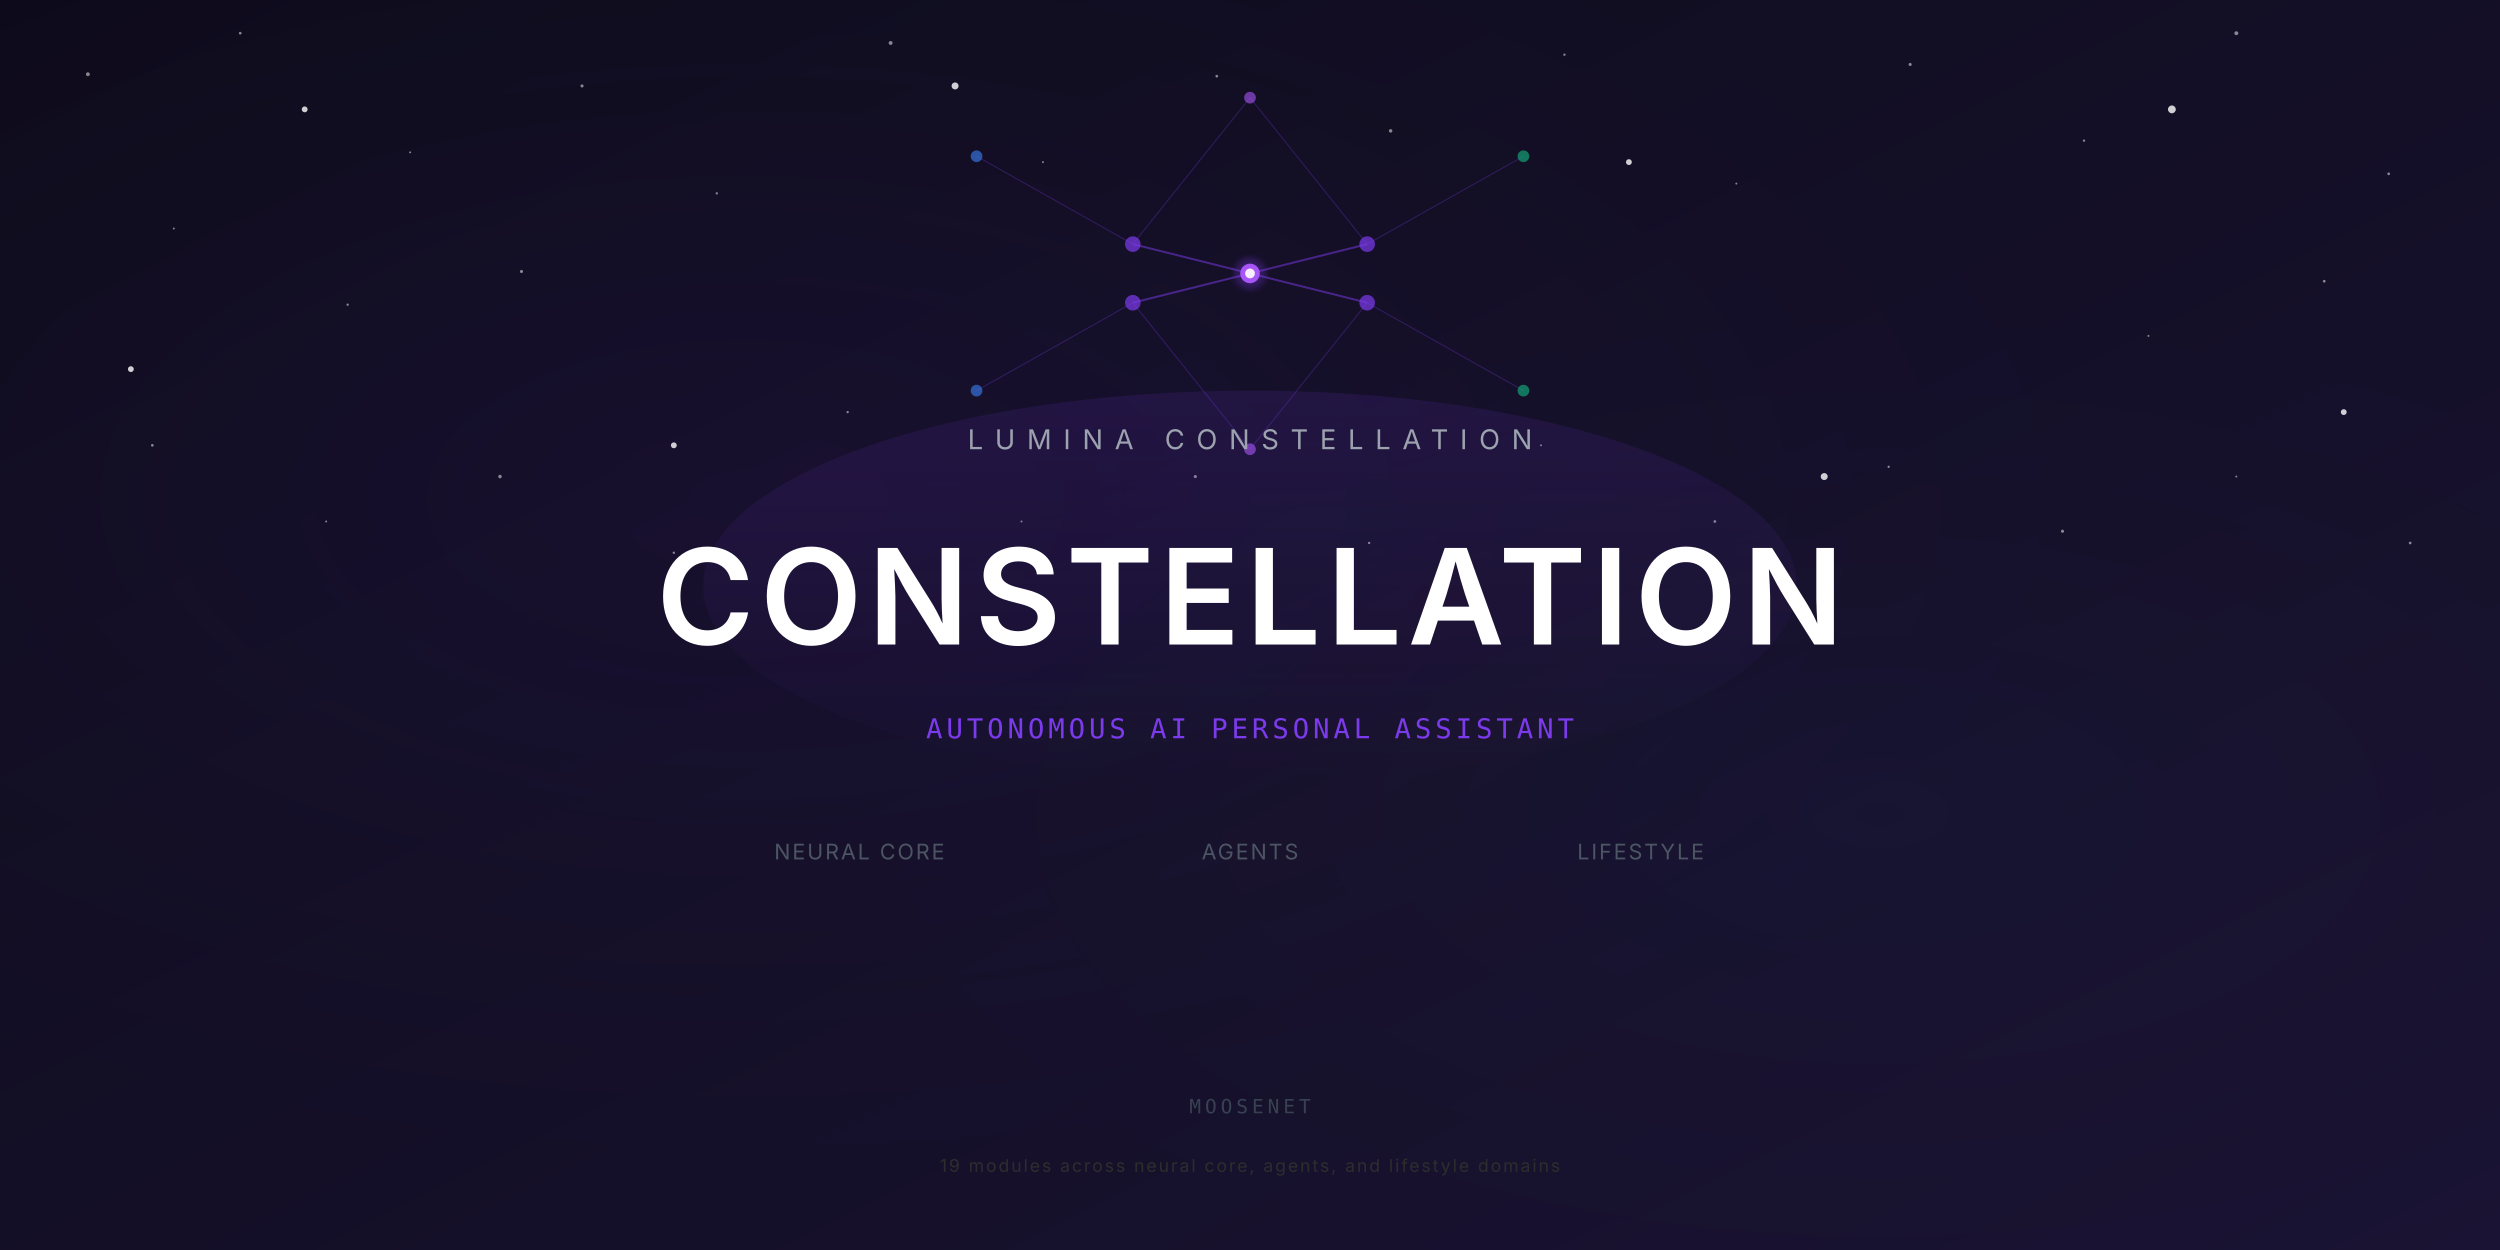
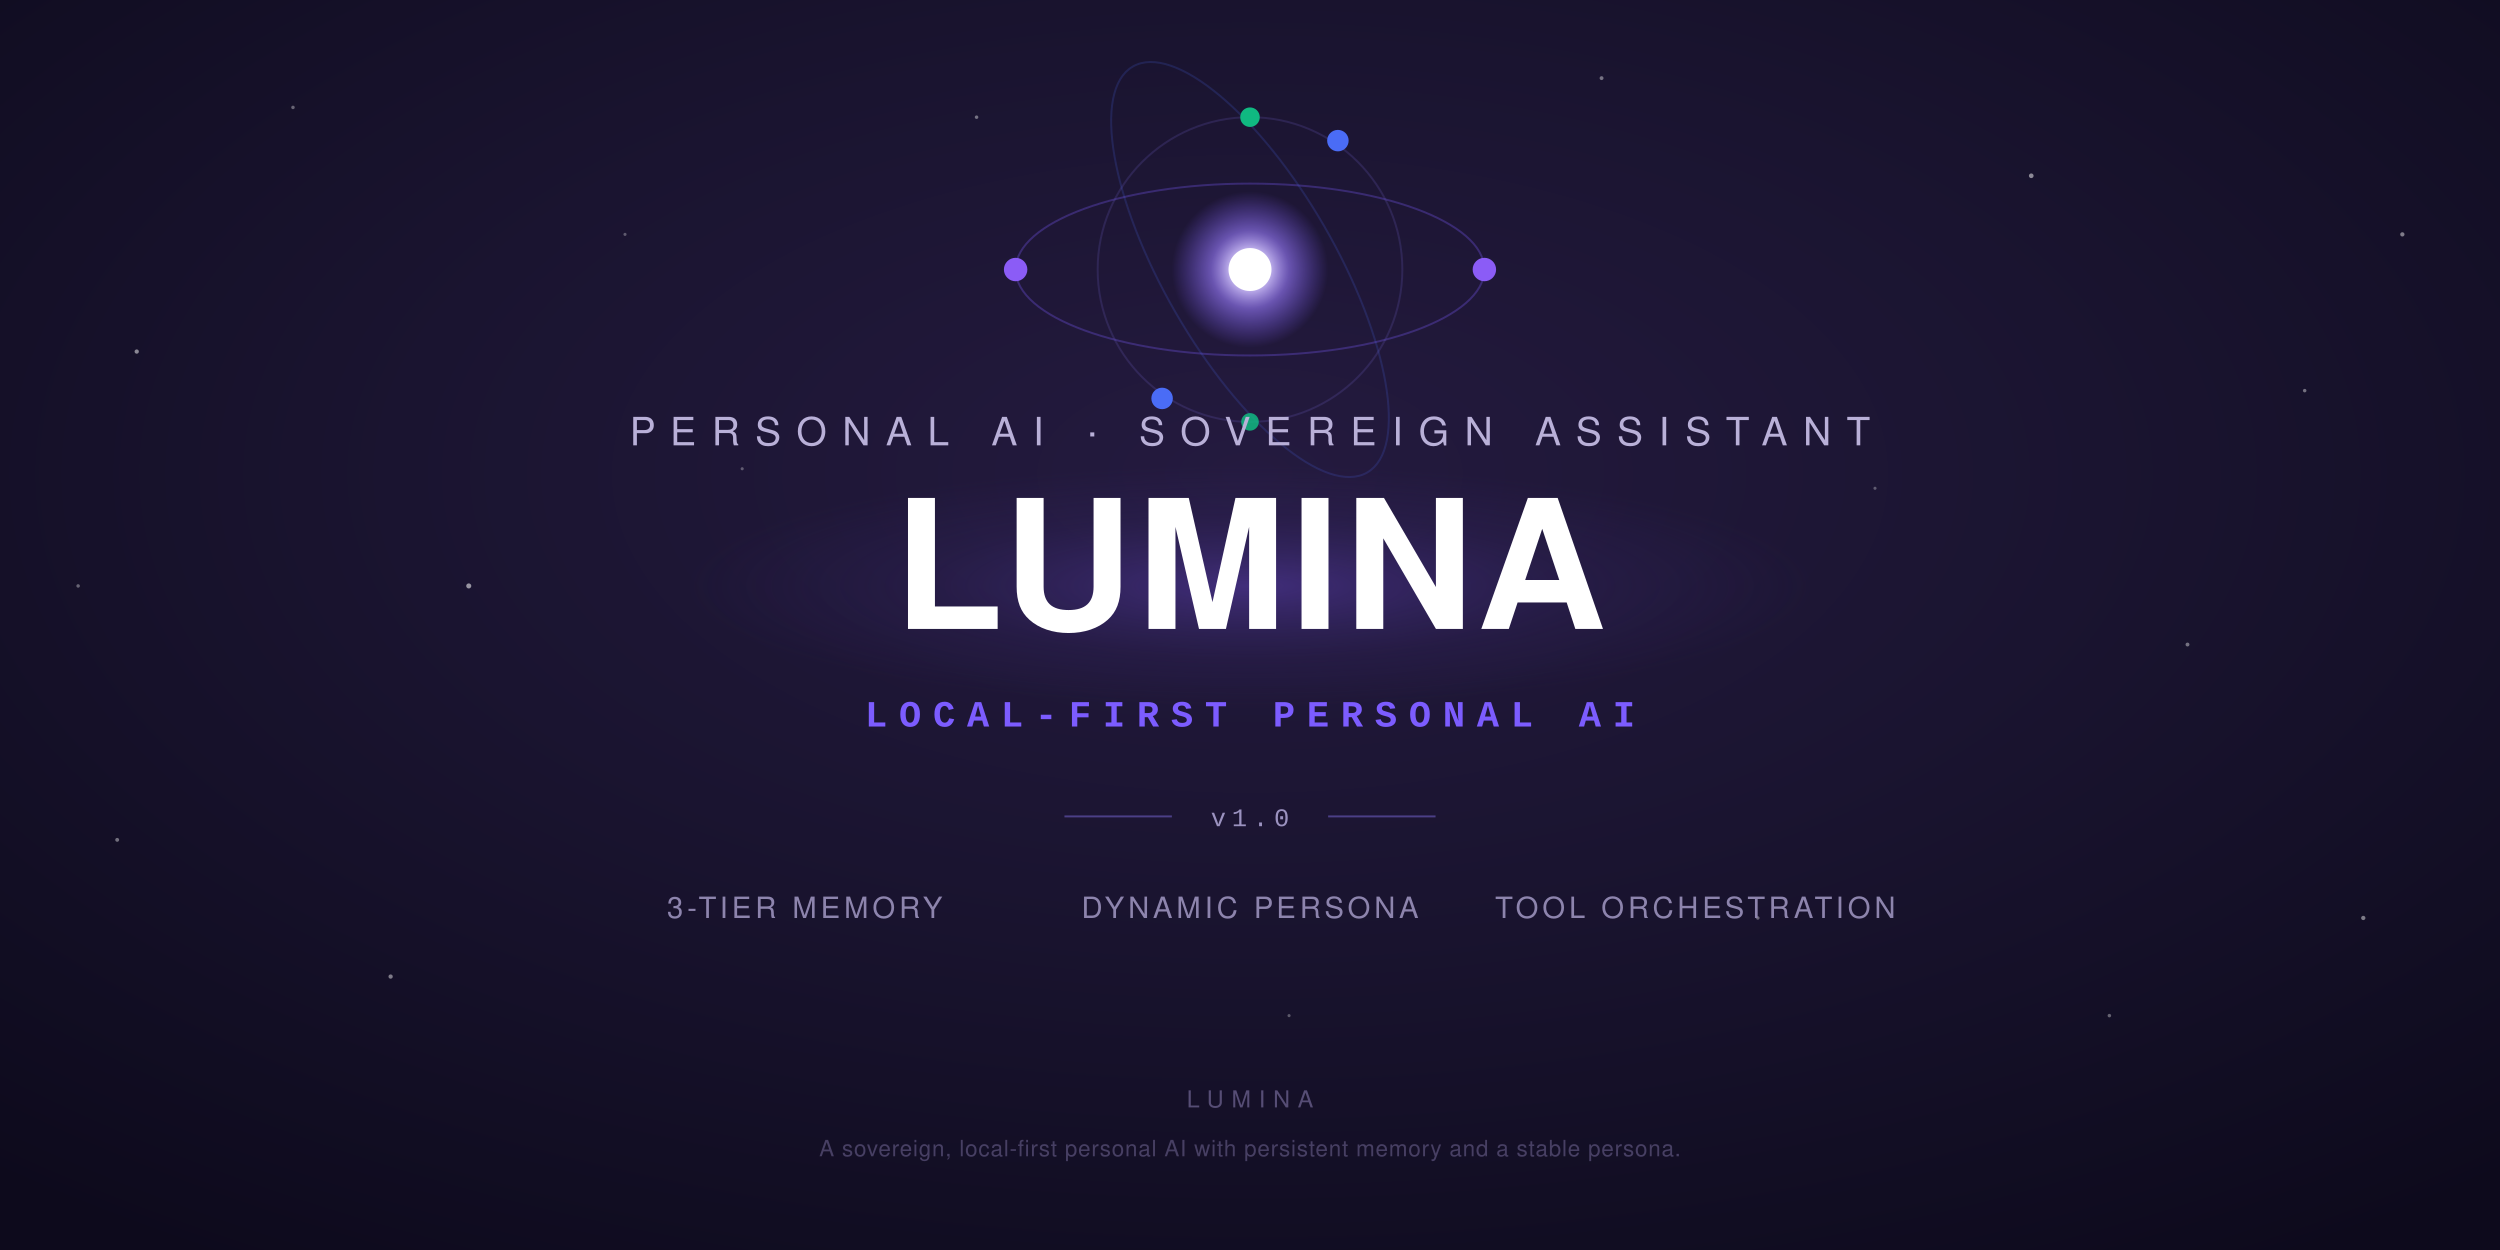
- <svg xmlns="http://www.w3.org/2000/svg" width="1280" height="640" viewBox="0 0 1280 640">
+ <svg xmlns="http://www.w3.org/2000/svg" width="1280" height="640" viewBox="0 0 1280 640" font-family="Helvetica, Arial, sans-serif">
  <defs>
-     <linearGradient id="bg" x1="0" y1="0" x2="1" y2="1">
-       <stop offset="0%" stop-color="#0D0B1A" />
-       <stop offset="100%" stop-color="#1A1333" />
-     </linearGradient>
-     <linearGradient id="accent" x1="0" y1="0" x2="1" y2="1">
-       <stop offset="0%" stop-color="#7C3AED" />
-       <stop offset="100%" stop-color="#7C3AED" stop-opacity="0.6" />
-     </linearGradient>
-     <linearGradient id="glow" x1="0.5" y1="0" x2="0.5" y2="1">
-       <stop offset="0%" stop-color="#7C3AED" stop-opacity="0.12" />
-       <stop offset="100%" stop-color="#7C3AED" stop-opacity="0" />
-     </linearGradient>
-     <radialGradient id="nebula1" cx="30%" cy="40%" r="60%">
-       <stop offset="0%" stop-color="#7C3AED" stop-opacity="0.06" />
-       <stop offset="50%" stop-color="#7C3AED" stop-opacity="0.02" />
-       <stop offset="100%" stop-color="#0D0B1A" stop-opacity="0" />
+     <radialGradient id="bg" cx="50%" cy="38%" r="75%">
+       <stop offset="0%" stop-color="#241a3f" />
+       <stop offset="45%" stop-color="#1a1430" />
+       <stop offset="100%" stop-color="#0d0a1c" />
    </radialGradient>
-     <radialGradient id="nebula2" cx="75%" cy="65%" r="50%">
-       <stop offset="0%" stop-color="#3B82F6" stop-opacity="0.03" />
-       <stop offset="100%" stop-color="#0D0B1A" stop-opacity="0" />
+     <radialGradient id="titleGlow" cx="50%" cy="50%" r="50%">
+       <stop offset="0%" stop-color="#5b3fb0" stop-opacity="0.55" />
+       <stop offset="60%" stop-color="#3a2a6e" stop-opacity="0.22" />
+       <stop offset="100%" stop-color="#3a2a6e" stop-opacity="0" />
    </radialGradient>
-     <filter id="soften">
-       <feGaussianBlur stdDeviation="1.5" />
-     </filter>
+     <radialGradient id="core" cx="50%" cy="50%" r="50%">
+       <stop offset="0%" stop-color="#ffffff" stop-opacity="1" />
+       <stop offset="22%" stop-color="#d9ccff" stop-opacity="0.95" />
+       <stop offset="50%" stop-color="#9a7cff" stop-opacity="0.6" />
+       <stop offset="100%" stop-color="#7c5cff" stop-opacity="0" />
+     </radialGradient>
  </defs>
  <rect width="1280" height="640" fill="url(#bg)" />
-   <rect width="1280" height="640" fill="url(#nebula1)" />
-   <rect width="1280" height="640" fill="url(#nebula2)" />
-   <g opacity="0.5">
-     <circle cx="45" cy="38" r="1" fill="#fff" />
-     <circle cx="123" cy="17" r="0.7" fill="#fff" />
-     <circle cx="210" cy="78" r="0.5" fill="#fff" />
-     <circle cx="298" cy="44" r="0.8" fill="#fff" />
-     <circle cx="367" cy="99" r="0.6" fill="#fff" />
-     <circle cx="456" cy="22" r="1" fill="#fff" />
-     <circle cx="534" cy="83" r="0.5" fill="#fff" />
-     <circle cx="623" cy="39" r="0.7" fill="#fff" />
-     <circle cx="712" cy="67" r="0.9" fill="#fff" />
-     <circle cx="801" cy="28" r="0.6" fill="#fff" />
-     <circle cx="889" cy="94" r="0.5" fill="#fff" />
-     <circle cx="978" cy="33" r="0.8" fill="#fff" />
-     <circle cx="1067" cy="72" r="0.6" fill="#fff" />
-     <circle cx="1145" cy="17" r="1" fill="#fff" />
-     <circle cx="1223" cy="89" r="0.7" fill="#fff" />
-     <circle cx="89" cy="117" r="0.5" fill="#fff" />
-     <circle cx="178" cy="156" r="0.6" fill="#fff" />
-     <circle cx="267" cy="139" r="0.8" fill="#fff" />
-     <circle cx="78" cy="228" r="0.7" fill="#fff" />
-     <circle cx="167" cy="267" r="0.5" fill="#fff" />
-     <circle cx="256" cy="244" r="0.9" fill="#fff" />
-     <circle cx="345" cy="283" r="0.6" fill="#fff" />
-     <circle cx="789" cy="228" r="0.5" fill="#fff" />
-     <circle cx="878" cy="267" r="0.7" fill="#fff" />
-     <circle cx="967" cy="239" r="0.6" fill="#fff" />
-     <circle cx="1056" cy="272" r="0.8" fill="#fff" />
-     <circle cx="1145" cy="244" r="0.5" fill="#fff" />
-     <circle cx="1234" cy="278" r="0.7" fill="#fff" />
-     <circle cx="434" cy="211" r="0.6" fill="#fff" />
-     <circle cx="523" cy="267" r="0.5" fill="#fff" />
-     <circle cx="612" cy="244" r="0.8" fill="#fff" />
-     <circle cx="701" cy="278" r="0.6" fill="#fff" />
-     <circle cx="1190" cy="144" r="0.7" fill="#fff" />
-     <circle cx="1100" cy="172" r="0.5" fill="#fff" />
+   <g fill="#ffffff">
+     <circle cx="70" cy="180" r="1.1" opacity="0.5" />
+     <circle cx="150" cy="55" r="0.9" opacity="0.35" />
+     <circle cx="240" cy="300" r="1.3" opacity="0.55" />
+     <circle cx="60" cy="430" r="1" opacity="0.4" />
+     <circle cx="320" cy="120" r="0.8" opacity="0.3" />
+     <circle cx="200" cy="500" r="1.1" opacity="0.45" />
+     <circle cx="500" cy="60" r="0.9" opacity="0.4" />
+     <circle cx="820" cy="40" r="1" opacity="0.4" />
+     <circle cx="1040" cy="90" r="1.2" opacity="0.5" />
+     <circle cx="1180" cy="200" r="0.9" opacity="0.4" />
+     <circle cx="1230" cy="120" r="1.1" opacity="0.45" />
+     <circle cx="1120" cy="330" r="1" opacity="0.4" />
+     <circle cx="960" cy="250" r="0.8" opacity="0.3" />
+     <circle cx="1210" cy="470" r="1.1" opacity="0.45" />
+     <circle cx="1080" cy="520" r="0.9" opacity="0.35" />
+     <circle cx="40" cy="300" r="0.9" opacity="0.35" />
+     <circle cx="380" cy="240" r="0.8" opacity="0.3" />
+     <circle cx="900" cy="470" r="0.9" opacity="0.35" />
+     <circle cx="660" cy="520" r="0.8" opacity="0.3" />
  </g>
-   <circle cx="156" cy="56" r="1.5" fill="#fff" opacity="0.8" />
-   <circle cx="489" cy="44" r="1.8" fill="#fff" opacity="0.8" />
-   <circle cx="834" cy="83" r="1.5" fill="#fff" opacity="0.8" />
-   <circle cx="1112" cy="56" r="2" fill="#fff" opacity="0.8" />
-   <circle cx="345" cy="228" r="1.5" fill="#fff" opacity="0.8" />
-   <circle cx="934" cy="244" r="1.8" fill="#fff" opacity="0.8" />
-   <circle cx="67" cy="189" r="1.5" fill="#fff" opacity="0.8" />
-   <circle cx="1200" cy="211" r="1.5" fill="#fff" opacity="0.8" />
-   <ellipse cx="640" cy="300" rx="280" ry="100" fill="url(#glow)" />
-   <g transform="translate(640, 140)">
-     <g stroke="#7C3AED" stroke-width="0.5" opacity="0.3">
-       <line x1="-140" y1="-60" x2="-60" y2="-15" />
-       <line x1="-140" y1="60" x2="-60" y2="15" />
-       <line x1="140" y1="-60" x2="60" y2="-15" />
-       <line x1="140" y1="60" x2="60" y2="15" />
-       <line x1="0" y1="-90" x2="-60" y2="-15" />
-       <line x1="0" y1="-90" x2="60" y2="-15" />
-       <line x1="0" y1="90" x2="-60" y2="15" />
-       <line x1="0" y1="90" x2="60" y2="15" />
-     </g>
-     <g stroke="#7C3AED" stroke-width="1" opacity="0.5">
-       <line x1="-60" y1="-15" x2="0" y2="0" />
-       <line x1="60" y1="-15" x2="0" y2="0" />
-       <line x1="-60" y1="15" x2="0" y2="0" />
-       <line x1="60" y1="15" x2="0" y2="0" />
-     </g>
-     <circle cx="-140" cy="-60" r="3" fill="#3B82F6" opacity="0.6" />
-     <circle cx="-140" cy="60" r="3" fill="#3B82F6" opacity="0.6" />
-     <circle cx="140" cy="-60" r="3" fill="#10B981" opacity="0.6" />
-     <circle cx="140" cy="60" r="3" fill="#10B981" opacity="0.6" />
-     <circle cx="0" cy="-90" r="3" fill="#A855F7" opacity="0.6" />
-     <circle cx="0" cy="90" r="3" fill="#A855F7" opacity="0.6" />
-     <circle cx="-60" cy="-15" r="4" fill="#7C3AED" opacity="0.7" />
-     <circle cx="60" cy="-15" r="4" fill="#7C3AED" opacity="0.7" />
-     <circle cx="-60" cy="15" r="4" fill="#7C3AED" opacity="0.7" />
-     <circle cx="60" cy="15" r="4" fill="#7C3AED" opacity="0.7" />
-     <circle cx="0" cy="0" r="8" fill="#7C3AED" opacity="0.3" filter="url(#soften)" />
-     <circle cx="0" cy="0" r="5" fill="#A855F7" />
-     <circle cx="0" cy="0" r="2.5" fill="#fff" opacity="0.9" />
+   <g>
+     <ellipse cx="640" cy="138" rx="120" ry="44" fill="none" stroke="#7c5cff" stroke-width="1" opacity="0.3" />
+     <ellipse cx="640" cy="138" rx="78" ry="78" fill="none" stroke="#6b5bbf" stroke-width="1" opacity="0.22" />
+     <ellipse cx="640" cy="138" rx="120" ry="44" fill="none" stroke="#4a6cf6" stroke-width="1" opacity="0.18" transform="rotate(60 640 138)" />
+     <circle cx="760" cy="138" r="6" fill="#8b5cf6" />
+     <circle cx="520" cy="138" r="6" fill="#8b5cf6" />
+     <circle cx="685" cy="72" r="5.5" fill="#4a6cf6" />
+     <circle cx="595" cy="204" r="5.5" fill="#4a6cf6" />
+     <circle cx="640" cy="60" r="5" fill="#10b981" />
+     <circle cx="640" cy="216" r="4.5" fill="#10b981" opacity="0.85" />
+     <circle cx="640" cy="138" r="40" fill="url(#core)" />
+     <circle cx="640" cy="138" r="11" fill="#ffffff" />
  </g>
-   <text x="640" y="230" text-anchor="middle" fill="#9CA3AF" font-family="Inter, -apple-system, sans-serif" font-size="14" font-weight="400" letter-spacing="6">LUMINA CONSTELLATION</text>
-   <text x="640" y="330" text-anchor="middle" fill="#FFFFFF" font-family="Inter, -apple-system, sans-serif" font-size="68" font-weight="600" letter-spacing="3">CONSTELLATION</text>
-   <text x="640" y="378" text-anchor="middle" fill="#7C3AED" font-family="JetBrains Mono, monospace" font-size="14" font-weight="400" letter-spacing="2">AUTONOMOUS AI PERSONAL ASSISTANT</text>
-   <g transform="translate(640, 440)">
-     <text x="-200.0" y="0" text-anchor="middle" fill="#4B5563" font-family="Inter, -apple-system, sans-serif" font-size="11" letter-spacing="1">NEURAL CORE</text>
-     <text x="0.0" y="0" text-anchor="middle" fill="#4B5563" font-family="Inter, -apple-system, sans-serif" font-size="11" letter-spacing="1">AGENTS</text>
-     <text x="200.0" y="0" text-anchor="middle" fill="#4B5563" font-family="Inter, -apple-system, sans-serif" font-size="11" letter-spacing="1">LIFESTYLE</text>
+   <ellipse cx="640" cy="300" rx="290" ry="62" fill="url(#titleGlow)" />
+   <text x="640" y="228" text-anchor="middle" fill="#b9b0d8" font-size="20" letter-spacing="8" font-weight="500">PERSONAL AI · SOVEREIGN ASSISTANT</text>
+   <text x="640" y="322" text-anchor="middle" fill="#ffffff" font-size="92" font-weight="700" letter-spacing="2">LUMINA</text>
+   <text x="640" y="372" text-anchor="middle" fill="#7c5cff" font-size="19" letter-spacing="6" font-weight="600" font-family="'Courier New', monospace">LOCAL-FIRST  PERSONAL  AI</text>
+   <g>
+     <line x1="545" y1="418" x2="600" y2="418" stroke="#6b5bbf" stroke-width="1" opacity="0.6" />
+     <text x="640" y="423" text-anchor="middle" fill="#9b92c0" font-size="13" letter-spacing="3" font-family="'Courier New', monospace">v1.0</text>
+     <line x1="680" y1="418" x2="735" y2="418" stroke="#6b5bbf" stroke-width="1" opacity="0.6" />
  </g>
-   <line x1="440" y1="530" x2="840" y2="530" stroke="url(#accent)" stroke-width="1" opacity="0.25" />
-   <text x="640" y="570" text-anchor="middle" fill="#374151" font-family="JetBrains Mono, monospace" font-size="10" letter-spacing="2">MOOSENET</text>
-   <text x="640" y="600" text-anchor="middle" fill="#2D2D2D" font-family="Inter, -apple-system, sans-serif" font-size="9" letter-spacing="1">19 modules across neural core, agents, and lifestyle domains</text>
+   <g fill="#8d84ad" font-size="15" letter-spacing="2" font-weight="500">
+     <text x="412" y="470" text-anchor="middle">3-TIER MEMORY</text>
+     <text x="640" y="470" text-anchor="middle">DYNAMIC PERSONA</text>
+     <text x="868" y="470" text-anchor="middle">TOOL ORCHESTRATION</text>
+   </g>
+   <text x="640" y="567" text-anchor="middle" fill="#564d75" font-size="12" letter-spacing="4">LUMINA</text>
+   <text x="640" y="592" text-anchor="middle" fill="#473f63" font-size="11.5" letter-spacing="0.4">A sovereign, local-first personal AI with persistent memory and a stable persona.</text>
</svg>
